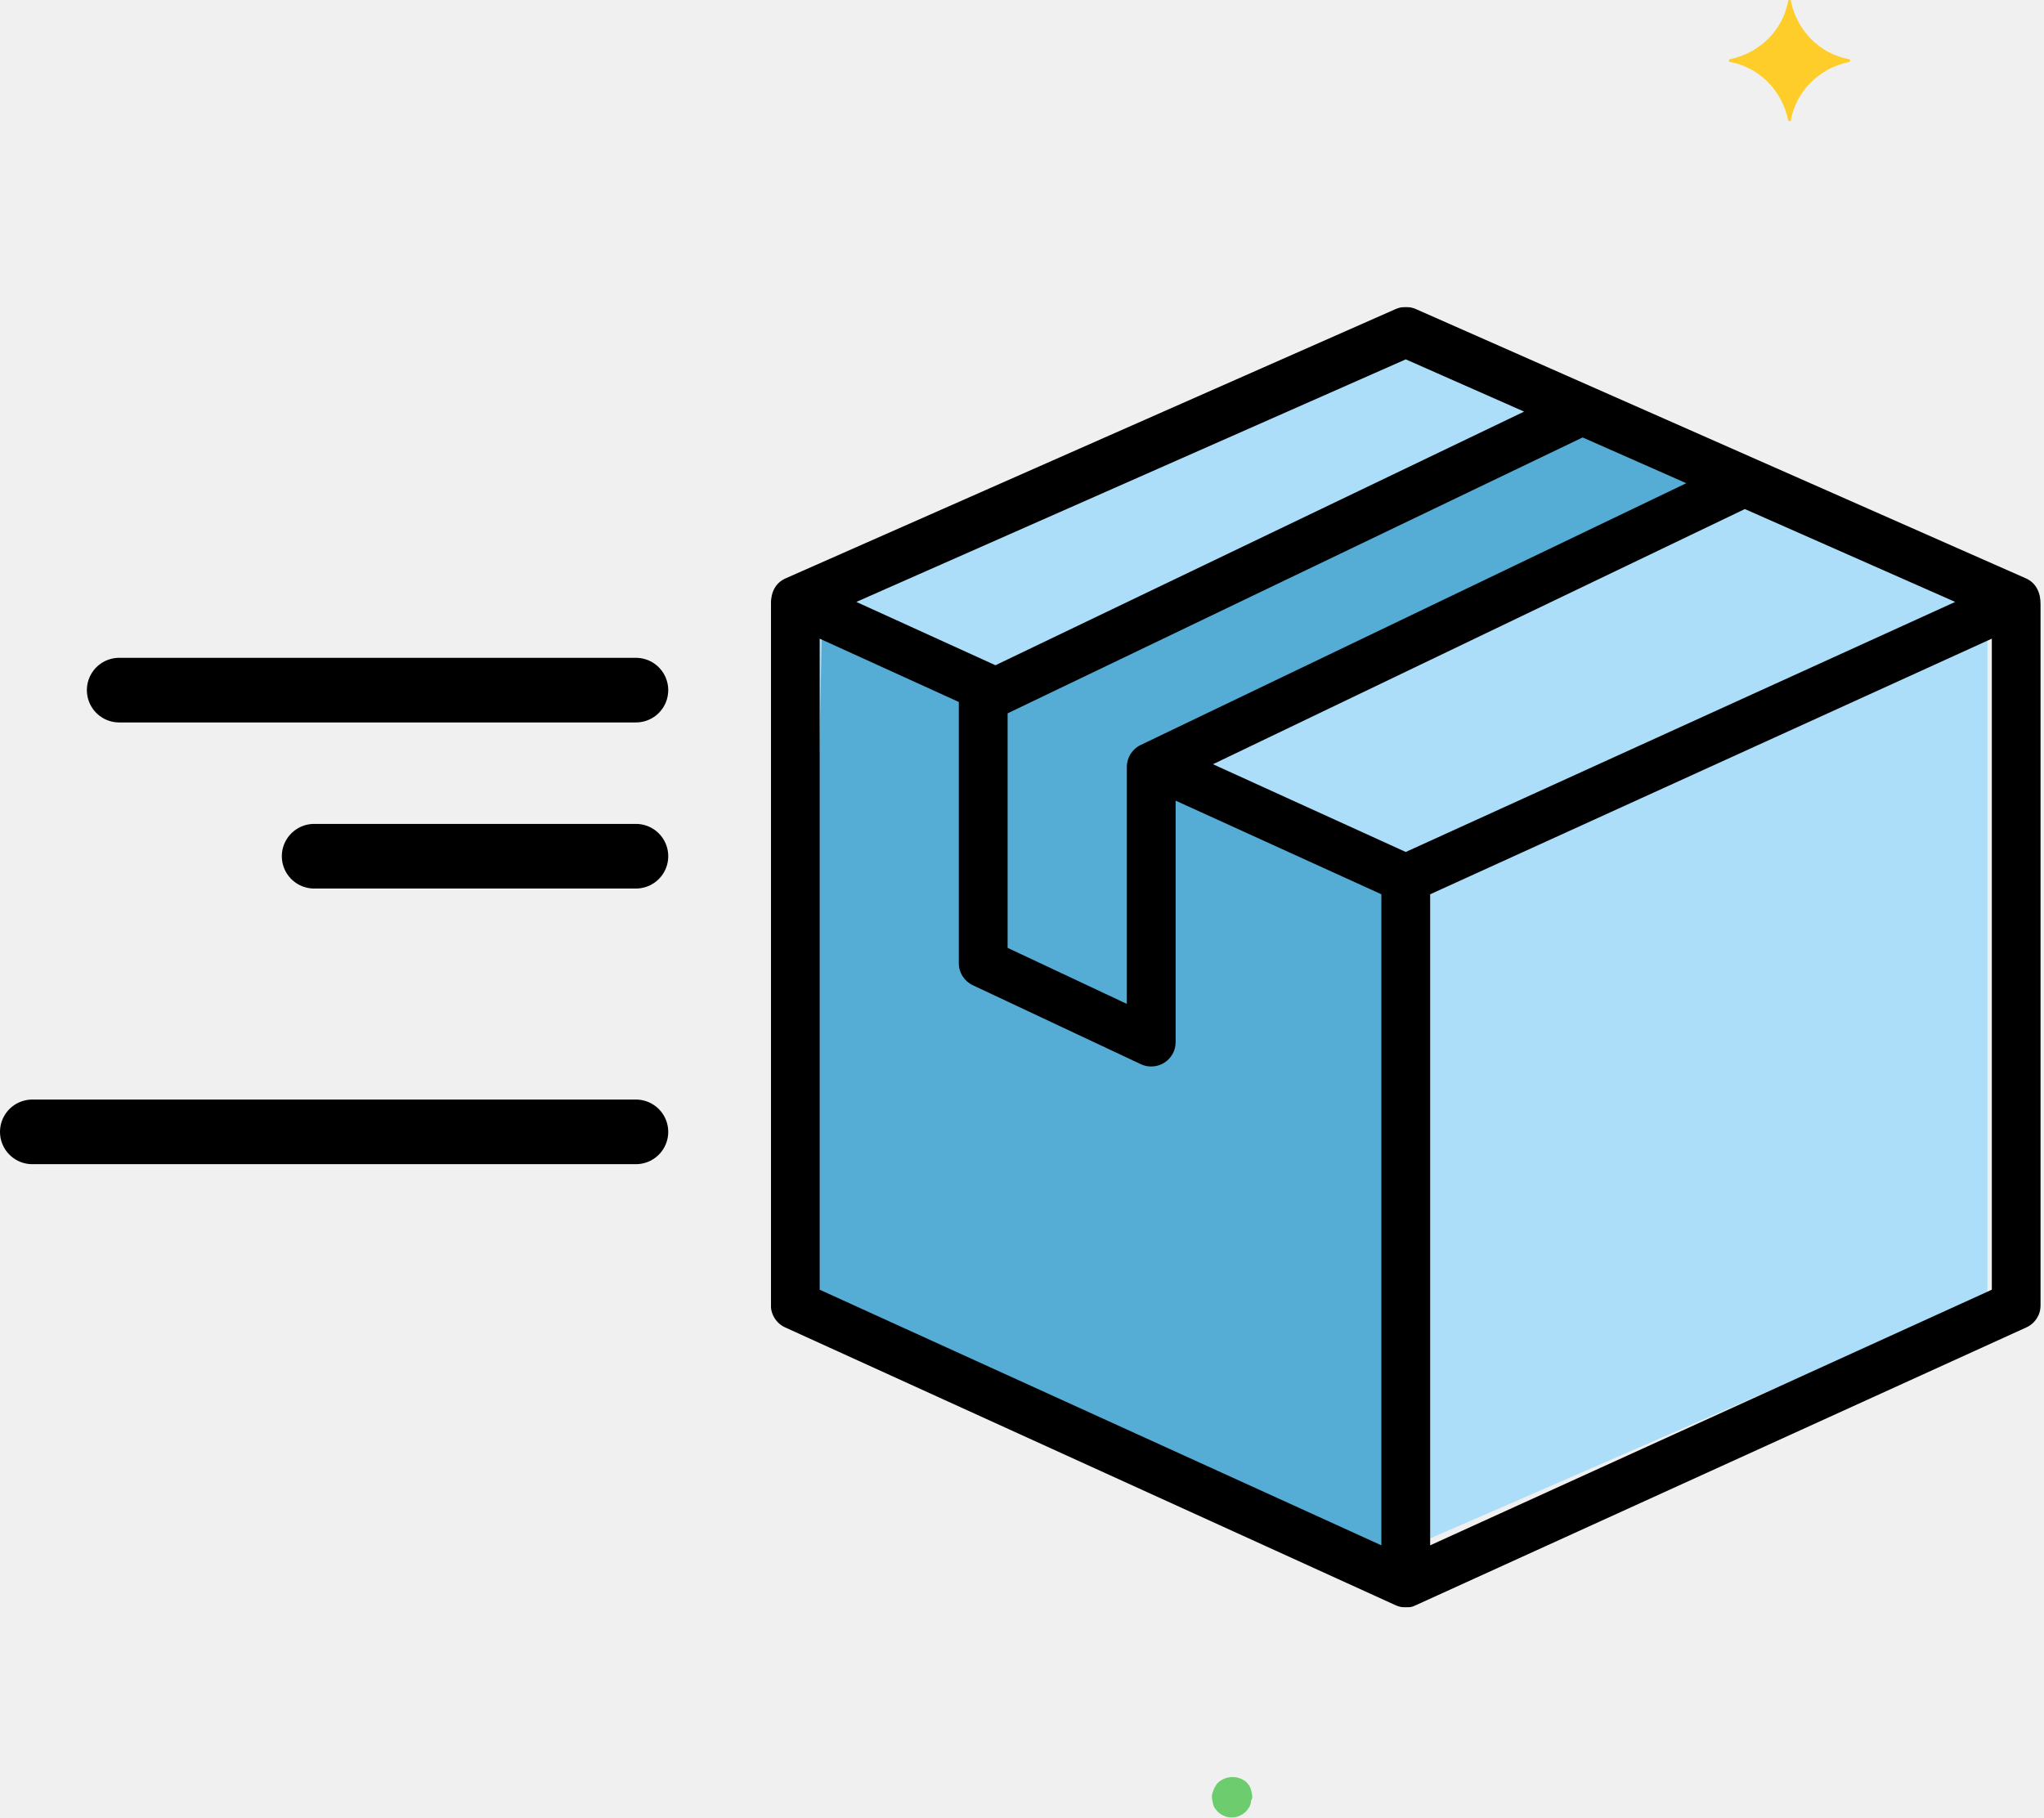
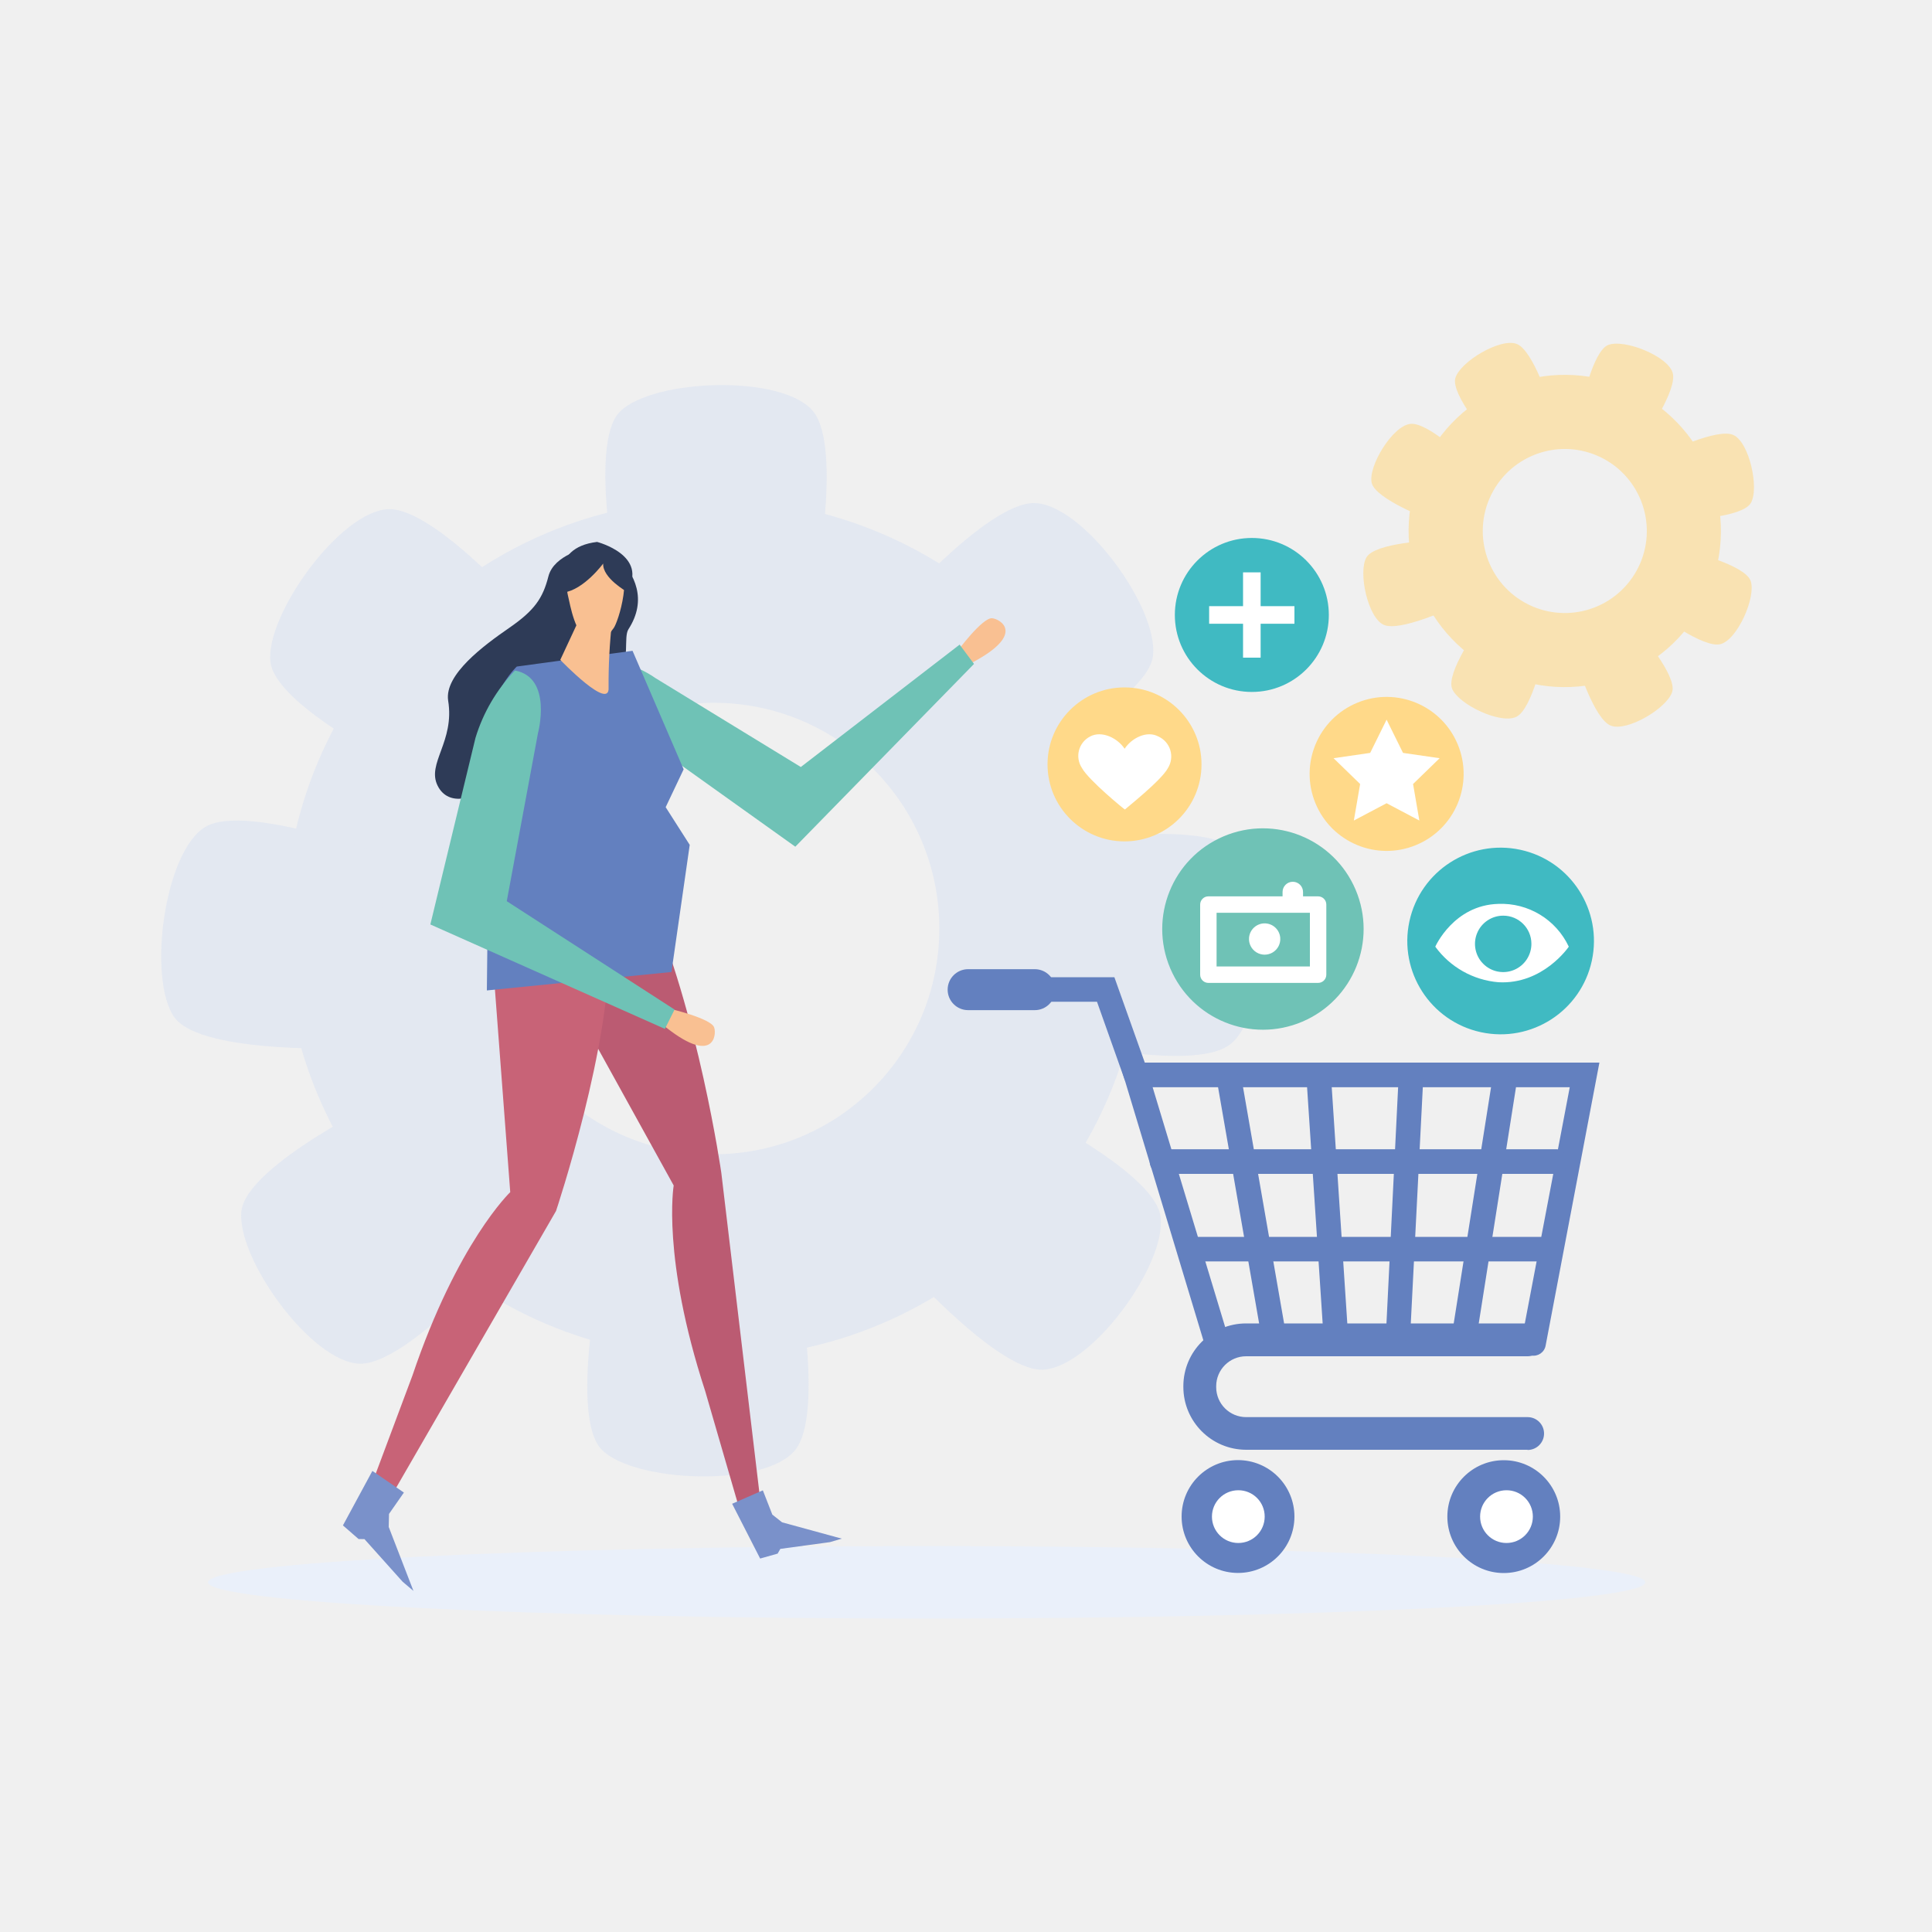
- <svg xmlns="http://www.w3.org/2000/svg" xmlns:xlink="http://www.w3.org/1999/xlink" width="253px" height="225px" viewBox="0 0 253 225" version="1.1">
+ <svg xmlns="http://www.w3.org/2000/svg" id="Capa_1" data-name="Capa 1" viewBox="0 0 200 200">
  <defs>
-     <polygon id="path-1" points="0.418 0 157.582 0 157.582 161 0.418 161" />
+     <style>.cls-1{fill:#eaf0fa;}.cls-2{opacity:0.6;}.cls-3{fill:#dae2f2;}.cls-4{fill:#ffd989;}.cls-5{fill:#fff;}.cls-6{fill:#40bac2;}.cls-7{fill:#6fc2b6;}.cls-8{fill:#6380bf;}.cls-9{fill:#bb5b72;}.cls-10{fill:#7a91ca;}.cls-11{fill:#c86377;}.cls-12{fill:#2e3b57;}.cls-13{fill:#f9c092;}</style>
  </defs>
-   <g id="Page-1" stroke="none" stroke-width="1" fill="none" fill-rule="evenodd">
-     <g id="Desktop-HD-Copy-5" transform="translate(-833, -1619)">
-       <g id="Group-14" transform="translate(837, 1619)">
-         <g id="Group-11">
-           <path d="M224.888,7.335 C221.277,6.679 218.431,3.832 217.663,0.109 C217.663,0 217.554,0 217.446,0 C217.337,0 217.337,0.109 217.337,0.109 C216.678,3.723 213.832,6.57 210.109,7.335 C210,7.335 210,7.447 210,7.556 C210,7.665 210.109,7.665 210.109,7.665 C213.723,8.321 216.569,11.168 217.337,14.891 C217.337,15 217.446,15 217.554,15 C217.663,15 217.663,14.891 217.663,14.891 C218.32,11.279 221.168,8.43 224.888,7.665 C225,7.665 225,7.556 225,7.447 C225,7.447 225,7.335 224.888,7.335 Z" id="Fill-11" fill="#FFCD29" />
-           <path d="M150.934,221.964 C150.934,221.766 150.833,221.667 150.833,221.467 C150.732,221.368 150.732,221.17 150.632,221.071 C150.529,220.969 150.428,220.771 150.327,220.672 C149.315,219.776 147.797,219.776 146.785,220.672 C146.684,220.771 146.583,220.87 146.48,221.071 C146.279,221.368 146.178,221.667 146.077,221.964 C145.974,222.264 145.974,222.662 146.077,222.959 C146.077,223.16 146.178,223.259 146.178,223.457 C146.279,223.657 146.279,223.756 146.38,223.855 C146.48,223.954 146.583,224.155 146.684,224.254 C147.696,225.249 149.214,225.249 150.226,224.254 C150.327,224.155 150.428,224.056 150.529,223.855 C150.632,223.756 150.732,223.558 150.732,223.457 C150.833,223.358 150.833,223.16 150.833,222.959 C151.035,222.662 151.035,222.363 150.934,221.964 Z" id="Fill-13" fill="#6DCC6D" />
-           <polygon id="Path-5" fill="#ACDEF9" points="167.18 40 242 71.166 242 160.417 167.18 193 92 160.417 92.415 74.447" />
-           <polygon id="Path-6" fill="#55ACD5" points="97.839 73 96 161.789 169.995 195 173 106.632 139.204 94.762 139.204 123.778 120.977 117.184 120.977 85.53" />
-           <polygon id="Path-7" stroke="#55ACD5" fill="#55ACD5" points="118 85.592 118 118.795 138.757 127 140.293 94.368 212 59.63 190.611 49" />
-           <g id="Group-3" transform="translate(91, 38)">
-             <mask id="mask-2" fill="white">
-               <use xlink:href="#path-1" />
-             </mask>
-             <g id="Clip-2" />
-             <path d="M151.542,121.666 L82.021,153.312 L82.021,72.712 L151.542,41.066 L151.542,121.666 Z M79,67.474 L55.137,56.611 L120.97,25.021 L147.006,36.518 L79,67.474 Z M75.982,153.312 L6.458,121.666 L6.458,41.066 L23.68,48.905 L23.68,81.252 C23.68,82.417 24.355,83.476 25.411,83.971 L46.207,93.745 C46.616,93.939 47.056,94.034 47.494,94.034 C48.058,94.034 48.62,93.876 49.111,93.567 C49.985,93.014 50.515,92.057 50.515,91.026 L50.515,61.12 L75.982,72.712 L75.982,153.312 Z M79,6.489 L93.649,12.957 L28.214,44.357 L10.994,36.518 L79,6.489 Z M46.185,54.231 C45.14,54.732 44.476,55.784 44.476,56.94 L44.476,86.281 L29.719,79.346 L29.719,50.311 L100.895,16.156 L113.724,21.822 L46.185,54.231 Z M80.261,0.267 C79.458,-0.089 78.542,-0.089 77.739,0.267 L2.247,33.598 C0.965,34.165 0.418,35.328 0.418,36.806 L0.418,123.597 C0.418,124.775 1.108,125.843 2.183,126.333 L77.744,160.728 C78.146,160.91 78.572,161 79,161 C79.481,161 79.82,160.947 80.253,160.723 C80.253,160.725 155.817,126.333 155.817,126.333 C156.892,125.843 157.582,124.775 157.582,123.597 L157.582,36.806 C157.582,35.406 157.037,34.165 155.753,33.598 L80.261,0.267 Z" id="Fill-1" fill="#000000" mask="url(#mask-2)" />
-           </g>
-           <g id="Group-10" transform="translate(0, 85)" stroke="#000000" stroke-linecap="round" stroke-linejoin="round" stroke-width="8">
-             <line x1="10.753" y1="0.438" x2="74.712" y2="0.438" id="Line" />
-             <line x1="34.884" y1="21" x2="74.713" y2="21" id="Line-Copy" />
-             <line x1="0" y1="55.125" x2="74.712" y2="55.125" id="Line-Copy-2" />
-           </g>
-         </g>
-       </g>
-     </g>
+   <path class="cls-1" d="M170.32,163.8c0,2.07-33.3,3.75-74.39,3.75s-74.39-1.68-74.39-3.75,33.31-3.75,74.39-3.75S170.32,161.73,170.32,163.8Z" />
+   <g class="cls-2">
+     <path class="cls-3" d="M73.87,51.7A44.43,44.43,0,1,0,118.3,96.13,44.43,44.43,0,0,0,73.87,51.7Zm0,67.79A23.37,23.37,0,1,1,97.24,96.13,23.36,23.36,0,0,1,73.87,119.49Z" />
+     <path class="cls-3" d="M84.19,62h-20s-3.43-16,0-19.4,16.88-3.89,20,0S84.19,62,84.19,62Z" />
+     <path class="cls-3" d="M82.32,130.7h-20s-3.43,16,0,19.4,16.88,3.89,20,0S82.32,130.7,82.32,130.7Z" />
+     <path class="cls-3" d="M55.57,64.58,43.32,80.42S28.59,73.36,28,68.55s7.25-15.73,12.25-15.84S55.57,64.58,55.57,64.58Z" />
+     <path class="cls-3" d="M40.47,88.73l-3.26,19.76s-16.32.77-19.15-3.17S17,88,21.33,85.56,40.47,88.73,40.47,88.73Z" />
+     <path class="cls-3" d="M107.9,107.36l.82-20s16.1-2.78,19.39.79,3.2,17-.82,20S107.9,107.36,107.9,107.36Z" />
+     <path class="cls-3" d="M91.77,64,104,79.79s14.73-7.06,15.35-11.86c.63-5-7.25-15.74-12.25-15.85S91.77,64,91.77,64Z" />
+     <path class="cls-3" d="M52.59,129.3,40.34,113.46S25.61,120.51,25,125.33s7.24,15.73,12.24,15.84S52.59,129.3,52.59,129.3Z" />
+     <path class="cls-3" d="M92.55,129.93l12.24-15.85s14.74,7.06,15.35,11.87c.64,5-7.24,15.73-12.25,15.84C103,141.9,92.55,129.93,92.55,129.93Z" />
  </g>
+   <g class="cls-2">
+     <path class="cls-4" d="M168.41,40.14a16.16,16.16,0,1,0,8.4,21.25A16.15,16.15,0,0,0,168.41,40.14Zm-9.8,22.62a8.49,8.49,0,1,1,11.17-4.42A8.49,8.49,0,0,1,158.61,62.76Z" />
+     <path class="cls-4" d="M170.36,45.08l-6.68-2.9s1.16-5.82,2.8-6.47,6.19,1.14,6.68,2.9S170.36,45.08,170.36,45.08Z" />
+     <path class="cls-4" d="M159.81,67.72l-6.69-2.9s-3.45,4.83-2.8,6.47,5.07,3.74,6.68,2.9S159.81,67.72,159.81,67.72Z" />
+     <path class="cls-4" d="M160.44,41.79l-6.38,3.52s-3.89-4.49-3.4-6.18,4.69-4.2,6.37-3.52S160.44,41.79,160.44,41.79Z" />
+     <path class="cls-4" d="M151.91,47.67,148,53.79S142.41,51.69,142,50s2.14-5.92,4-6.12S151.91,47.67,151.91,47.67Z" />
+     <path class="cls-4" d="M171.71,63.63l3.17-6.56s5.77,1.4,6.35,3.07-1.39,6.14-3.16,6.55S171.71,63.63,171.71,63.63Z" />
+     <path class="cls-4" d="M172.61,46.82l1.79,7s5.94-.22,6.84-1.74-.15-6.3-1.8-7.05S172.61,46.82,172.61,46.82Z" />
+     <path class="cls-4" d="M150.09,63l-1.8-7.05s-5.93.22-6.83,1.74.14,6.29,1.8,7S150.09,63,150.09,63Z" />
+     <path class="cls-4" d="M163.33,68.94l6.38-3.52s3.89,4.49,3.4,6.18-4.69,4.2-6.38,3.51S163.33,68.94,163.33,68.94Z" />
+   </g>
+   <circle class="cls-4" cx="143.54" cy="80.11" r="7.97" transform="translate(-19.69 60.72) rotate(-22.39)" />
+   <polygon class="cls-5" points="143.54 74.5 145.24 77.94 149.03 78.49 146.28 81.16 146.93 84.94 143.54 83.15 140.15 84.94 140.8 81.16 138.05 78.49 141.84 77.94 143.54 74.5" />
+   <circle class="cls-4" cx="116.41" cy="79.13" r="7.97" />
+   <path class="cls-5" d="M119.91,76.24c-1.19-.64-2.76.16-3.49,1.27-.73-1.11-2.37-1.91-3.57-1.27A2.26,2.26,0,0,0,112,79.5c.68,1.26,4.45,4.34,4.45,4.3s3.78-3,4.46-4.3A2.27,2.27,0,0,0,119.91,76.24Z" />
+   <circle class="cls-6" cx="129.59" cy="63.66" r="7.97" />
+   <rect class="cls-5" x="128.68" y="59.25" width="1.82" height="8.83" />
+   <rect class="cls-5" x="125.17" y="62.75" width="8.83" height="1.82" />
+   <circle class="cls-7" cx="130.64" cy="97.1" r="10.43" transform="matrix(0.92, -0.39, 0.39, 0.92, -27.32, 57.79)" />
+   <path class="cls-5" d="M136.45,101.75H125.09a.85.85,0,0,1-.85-.85V93.64a.85.85,0,0,1,.85-.85h11.36a.85.85,0,0,1,.85.85v7.26A.85.85,0,0,1,136.45,101.75Zm-10.51-1.7h9.66V94.49h-9.66Z" />
+   <path class="cls-5" d="M132.53,97.08a1.62,1.62,0,1,1-3.23,0,1.62,1.62,0,0,1,3.23,0Z" />
+   <path class="cls-5" d="M133.83,94.27a1.06,1.06,0,0,1-1.06-1.07v-.86a1.06,1.06,0,1,1,2.12,0v.86A1.06,1.06,0,0,1,133.83,94.27Z" />
+   <circle class="cls-6" cx="155.34" cy="97.41" r="9.66" transform="translate(27.33 228.68) rotate(-77.81)" />
+   <path class="cls-5" d="M162.4,98s-2.66,3.94-7.29,3.68A9,9,0,0,1,148.58,98s1.9-4.31,6.53-4.43A7.71,7.71,0,0,1,162.4,98Z" />
+   <path class="cls-6" d="M158.53,97.7a2.92,2.92,0,1,1-2.91-2.91A2.91,2.91,0,0,1,158.53,97.7Z" />
+   <path class="cls-8" d="M158.12,150.08H129a6.51,6.51,0,0,1-6.5-6.5v-.1A6.5,6.5,0,0,1,129,137h29.14a1.7,1.7,0,0,1,0,3.4H129a3.1,3.1,0,0,0-3.1,3.1v.1a3.1,3.1,0,0,0,3.1,3.1h29.14a1.7,1.7,0,0,1,0,3.4Z" />
+   <path class="cls-8" d="M126,140.35a1.28,1.28,0,0,1-1.22-.91L115.89,110h49.68L160,139.31a1.27,1.27,0,1,1-2.5-.48l5-26.28H119.32l7.91,26.15a1.28,1.28,0,0,1-.85,1.59A1.19,1.19,0,0,1,126,140.35Z" />
+   <path class="cls-8" d="M117.6,112.55a1.29,1.29,0,0,1-1.2-.85l-2.84-8h-6.43a1.27,1.27,0,0,1,0-2.54h8.23l3.44,9.66a1.29,1.29,0,0,1-1.2,1.71Z" />
+   <path class="cls-8" d="M107.12,104.57h-6.9a2.12,2.12,0,0,1,0-4.24h6.9a2.12,2.12,0,0,1,0,4.24Z" />
+   <path class="cls-8" d="M134,157a5.84,5.84,0,1,1-5.84-5.85A5.84,5.84,0,0,1,134,157Z" />
+   <circle class="cls-8" cx="155.67" cy="157" r="5.84" />
+   <path class="cls-5" d="M130.92,157a2.73,2.73,0,1,1-2.73-2.73A2.72,2.72,0,0,1,130.92,157Z" />
+   <path class="cls-5" d="M158.68,157a2.73,2.73,0,1,1-2.73-2.73A2.72,2.72,0,0,1,158.68,157Z" />
+   <path class="cls-8" d="M131.87,139.65a1.28,1.28,0,0,1-1.25-1.06l-4.53-26.06a1.27,1.27,0,0,1,2.51-.43l4.53,26.05a1.27,1.27,0,0,1-1,1.48Z" />
+   <path class="cls-8" d="M138.25,139.08a1.27,1.27,0,0,1-1.27-1.19l-1.7-25.77a1.27,1.27,0,1,1,2.54-.17l1.7,25.77a1.28,1.28,0,0,1-1.19,1.36Z" />
+   <path class="cls-8" d="M151.56,139.65l-.2,0a1.28,1.28,0,0,1-1.06-1.46l4.11-26a1.28,1.28,0,0,1,2.52.39l-4.11,26.06A1.28,1.28,0,0,1,151.56,139.65Z" />
+   <path class="cls-8" d="M144.76,139.08h-.06a1.28,1.28,0,0,1-1.21-1.34L144.76,112a1.28,1.28,0,1,1,2.55.13L146,137.87A1.28,1.28,0,0,1,144.76,139.08Z" />
+   <path class="cls-8" d="M161.19,121.52H120.41a1.28,1.28,0,1,1,0-2.55h40.78a1.28,1.28,0,0,1,0,2.55Z" />
+   <path class="cls-8" d="M159.77,130.58h-36a1.27,1.27,0,1,1,0-2.54h36a1.27,1.27,0,1,1,0,2.54Z" />
+   <path class="cls-9" d="M67,92.82,56.3,98.4l13.44,24.32S68.48,130.16,73,144l3.56,12.27,2.23-.25-4.12-34.61S72.28,104.72,67,92.82Z" />
+   <polygon class="cls-10" points="75.79 155.67 78.97 154.28 79.95 156.79 80.96 157.59 87.14 159.28 85.92 159.64 80.78 160.34 80.5 160.83 78.69 161.34 75.79 155.67" />
+   <path class="cls-11" d="M63.05,97.34l-12.16.52,1.93,25.55s-5.47,5.2-10.13,19l-4.49,12,1.93,1.12,17.43-30.17S63.42,107.84,63.05,97.34Z" />
+   <polygon class="cls-10" points="38.55 152.27 41.81 154.51 40.27 156.72 40.24 158.07 42.8 164.69 41.68 163.74 37.73 159.33 37.12 159.32 35.5 157.91 38.55 152.27" />
+   <path class="cls-12" d="M60.77,56.73s-3.42.67-4,2.94S55.33,63.19,52.71,65,46,69.82,46.39,72.51c.7,4.27-2.24,6.5-1.09,8.82s4.13,1.22,5,0S58,74.25,59,72.06s3.86-.71,5.05-2.2.48-3.87,1-4.71c2-3.09.64-5.74-1.12-7.55S60.77,56.73,60.77,56.73Z" />
+   <path class="cls-13" d="M99.08,67.45s2.61-3.53,3.62-3.45c.85.07,3.69,1.7-2.5,4.82Z" />
+   <path class="cls-7" d="M66.14,76.09,82.33,87.65l18.5-18.92-1.49-2L82.9,79.4,67.81,70.17s-4.82-3.51-6.91-.1A19.51,19.51,0,0,0,66.14,76.09Z" />
+   <path class="cls-8" d="M53.5,69s-2.43,2.17-3.78,7.73.82,13,.82,13l-.14,12.8,19.11-1.91L71.4,87.46l-2.49-3.9,1.86-3.92L65.48,67.37Z" />
+   <path class="cls-13" d="M60.13,63.74,58,68.31s5.16,5.37,5,2.85a57.67,57.67,0,0,1,.36-6.83Z" />
+   <path class="cls-13" d="M60.2,57.29c-.59.94-1.77,2.77-1.44,4.21s.75,4,2.17,4.85,2.14-.8,2.58-1.31,2.27-6,.07-7.79C61.91,55.89,60.65,56.57,60.2,57.29Z" />
+   <path class="cls-12" d="M62.44,58.34s-2,2.72-4.1,3c0,0-1.63-4.63,3.47-5.24,0,0,5.41,1.39,3.07,5.16C64.88,61.23,62.36,59.84,62.44,58.34Z" />
+   <path class="cls-13" d="M69.32,104.42s4.29,1,4.61,1.94c.28.8-.07,4.06-5.41-.35Z" />
+   <path class="cls-7" d="M49.22,76.39,44.55,95.7l24.28,10.81,1-2L52.46,93.29,55.69,75.9s1.55-5.76-2.38-6.49A17.34,17.34,0,0,0,49.22,76.39Z" />
</svg>
